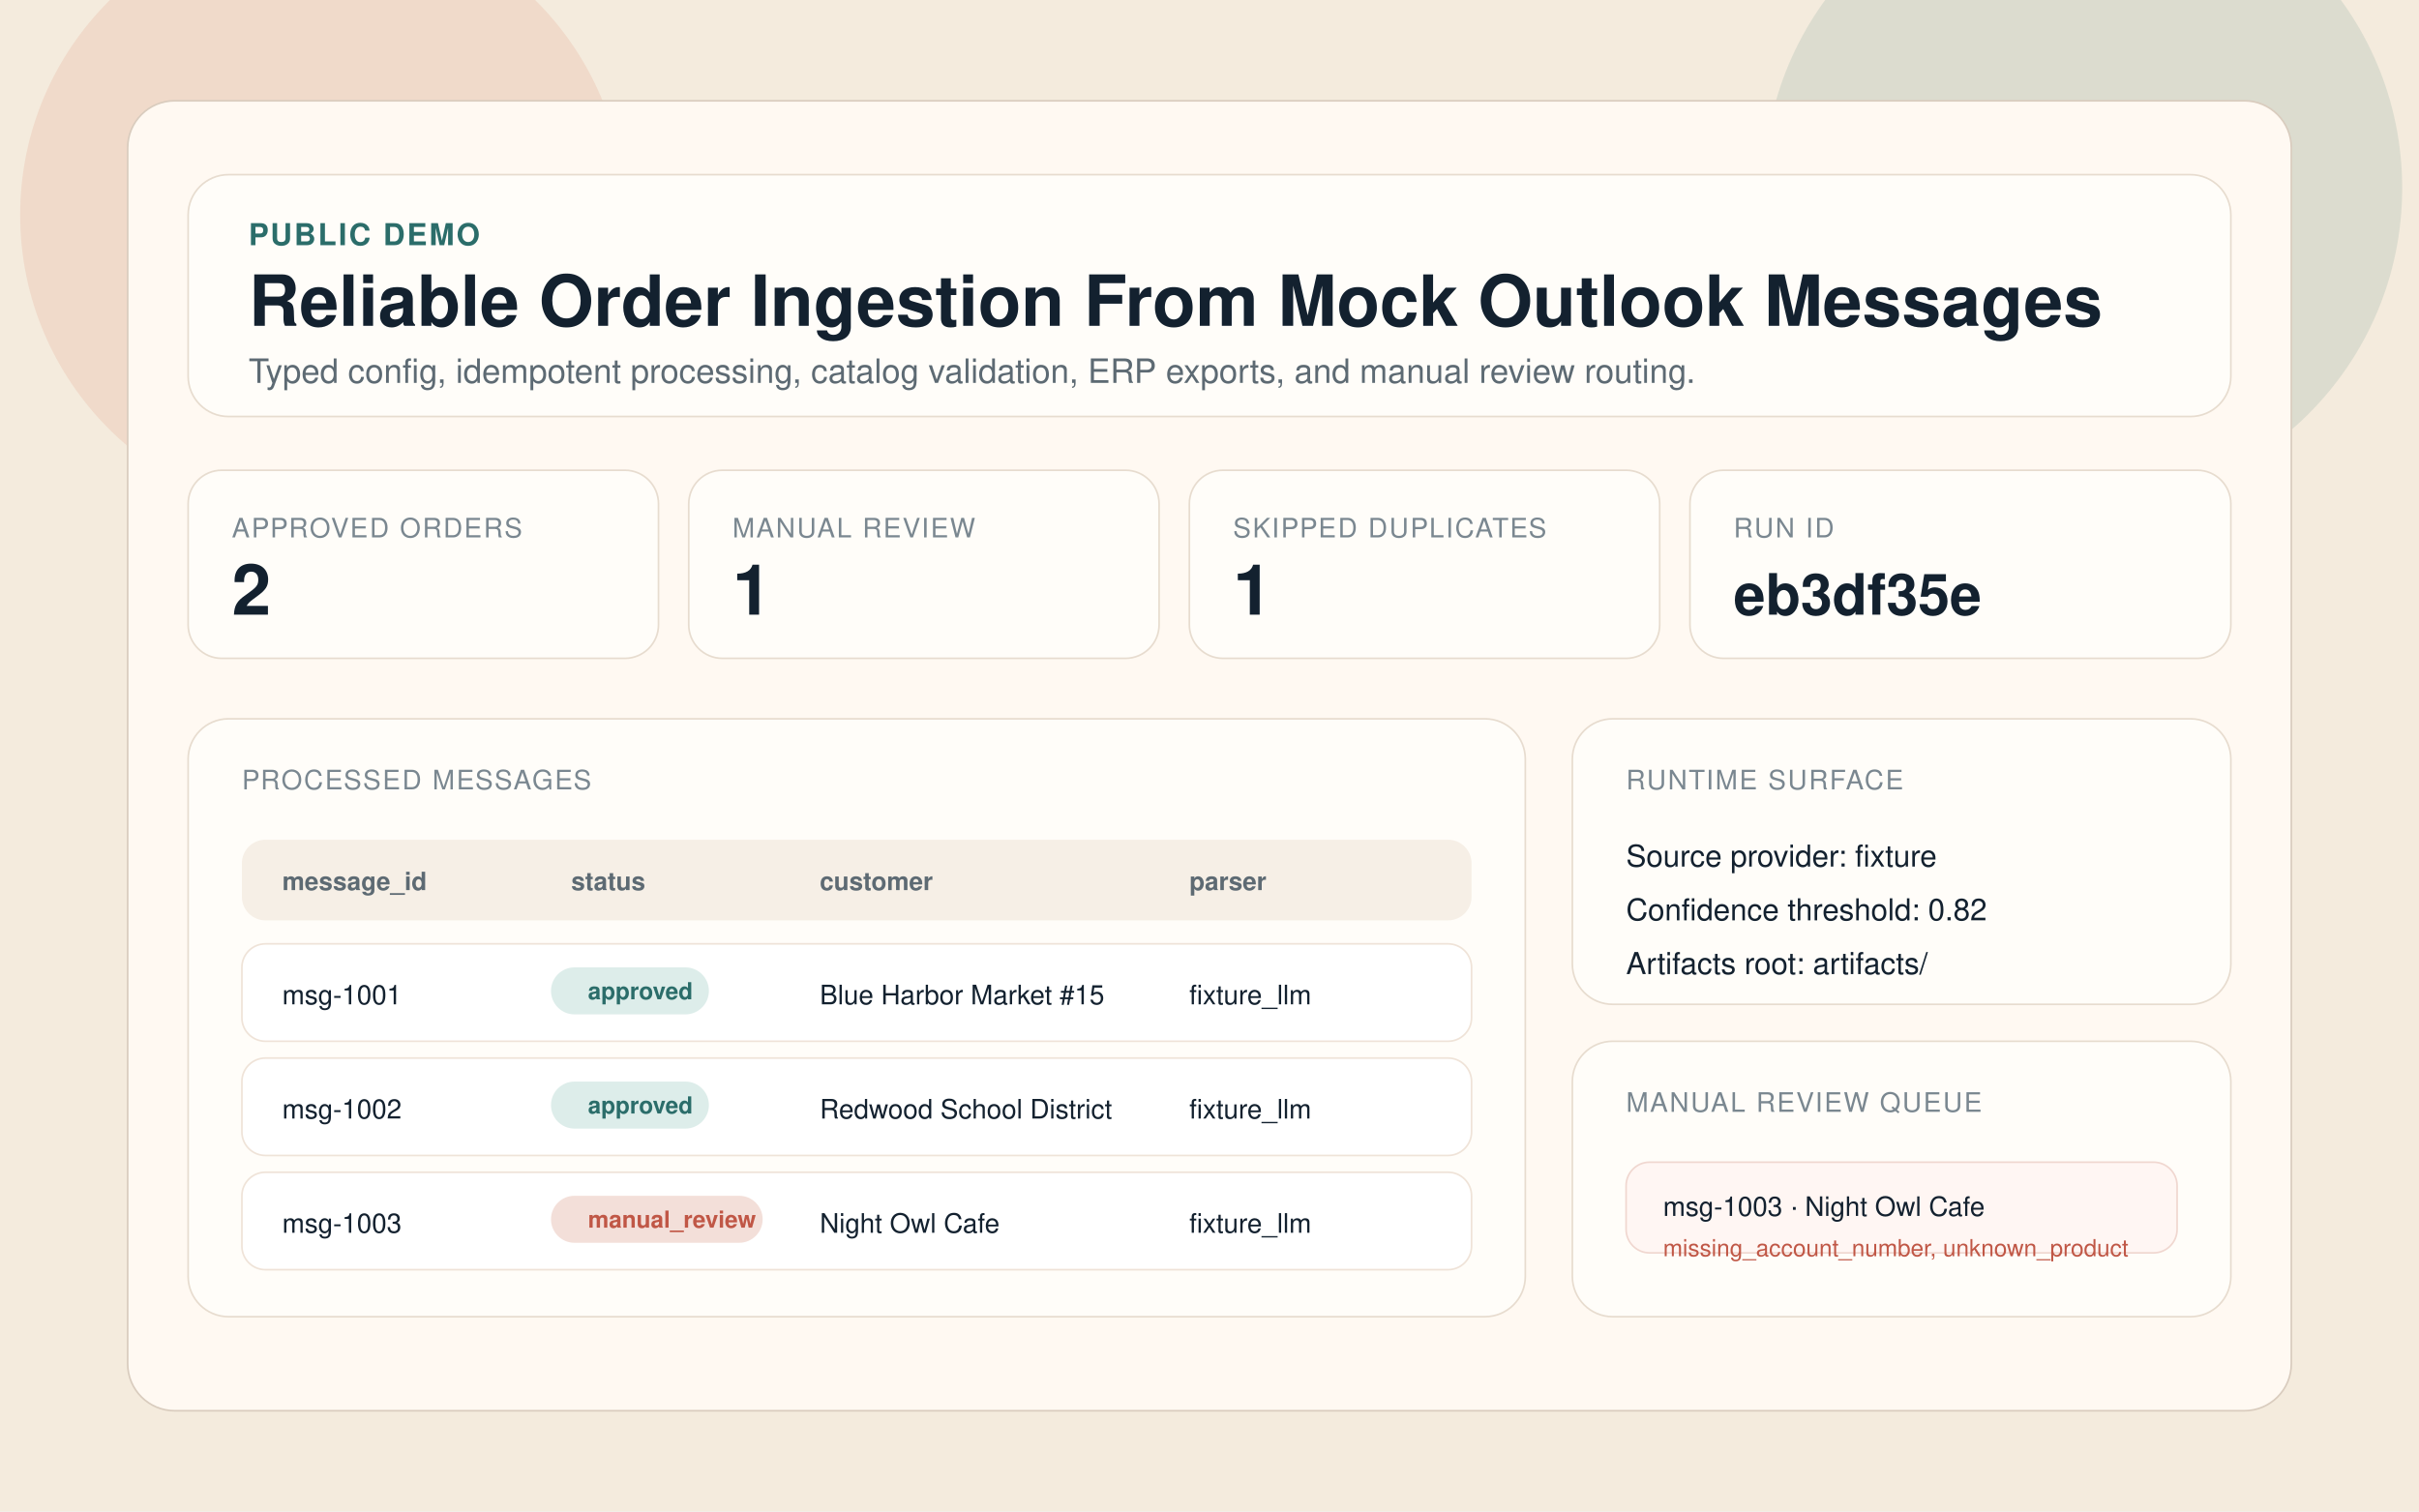
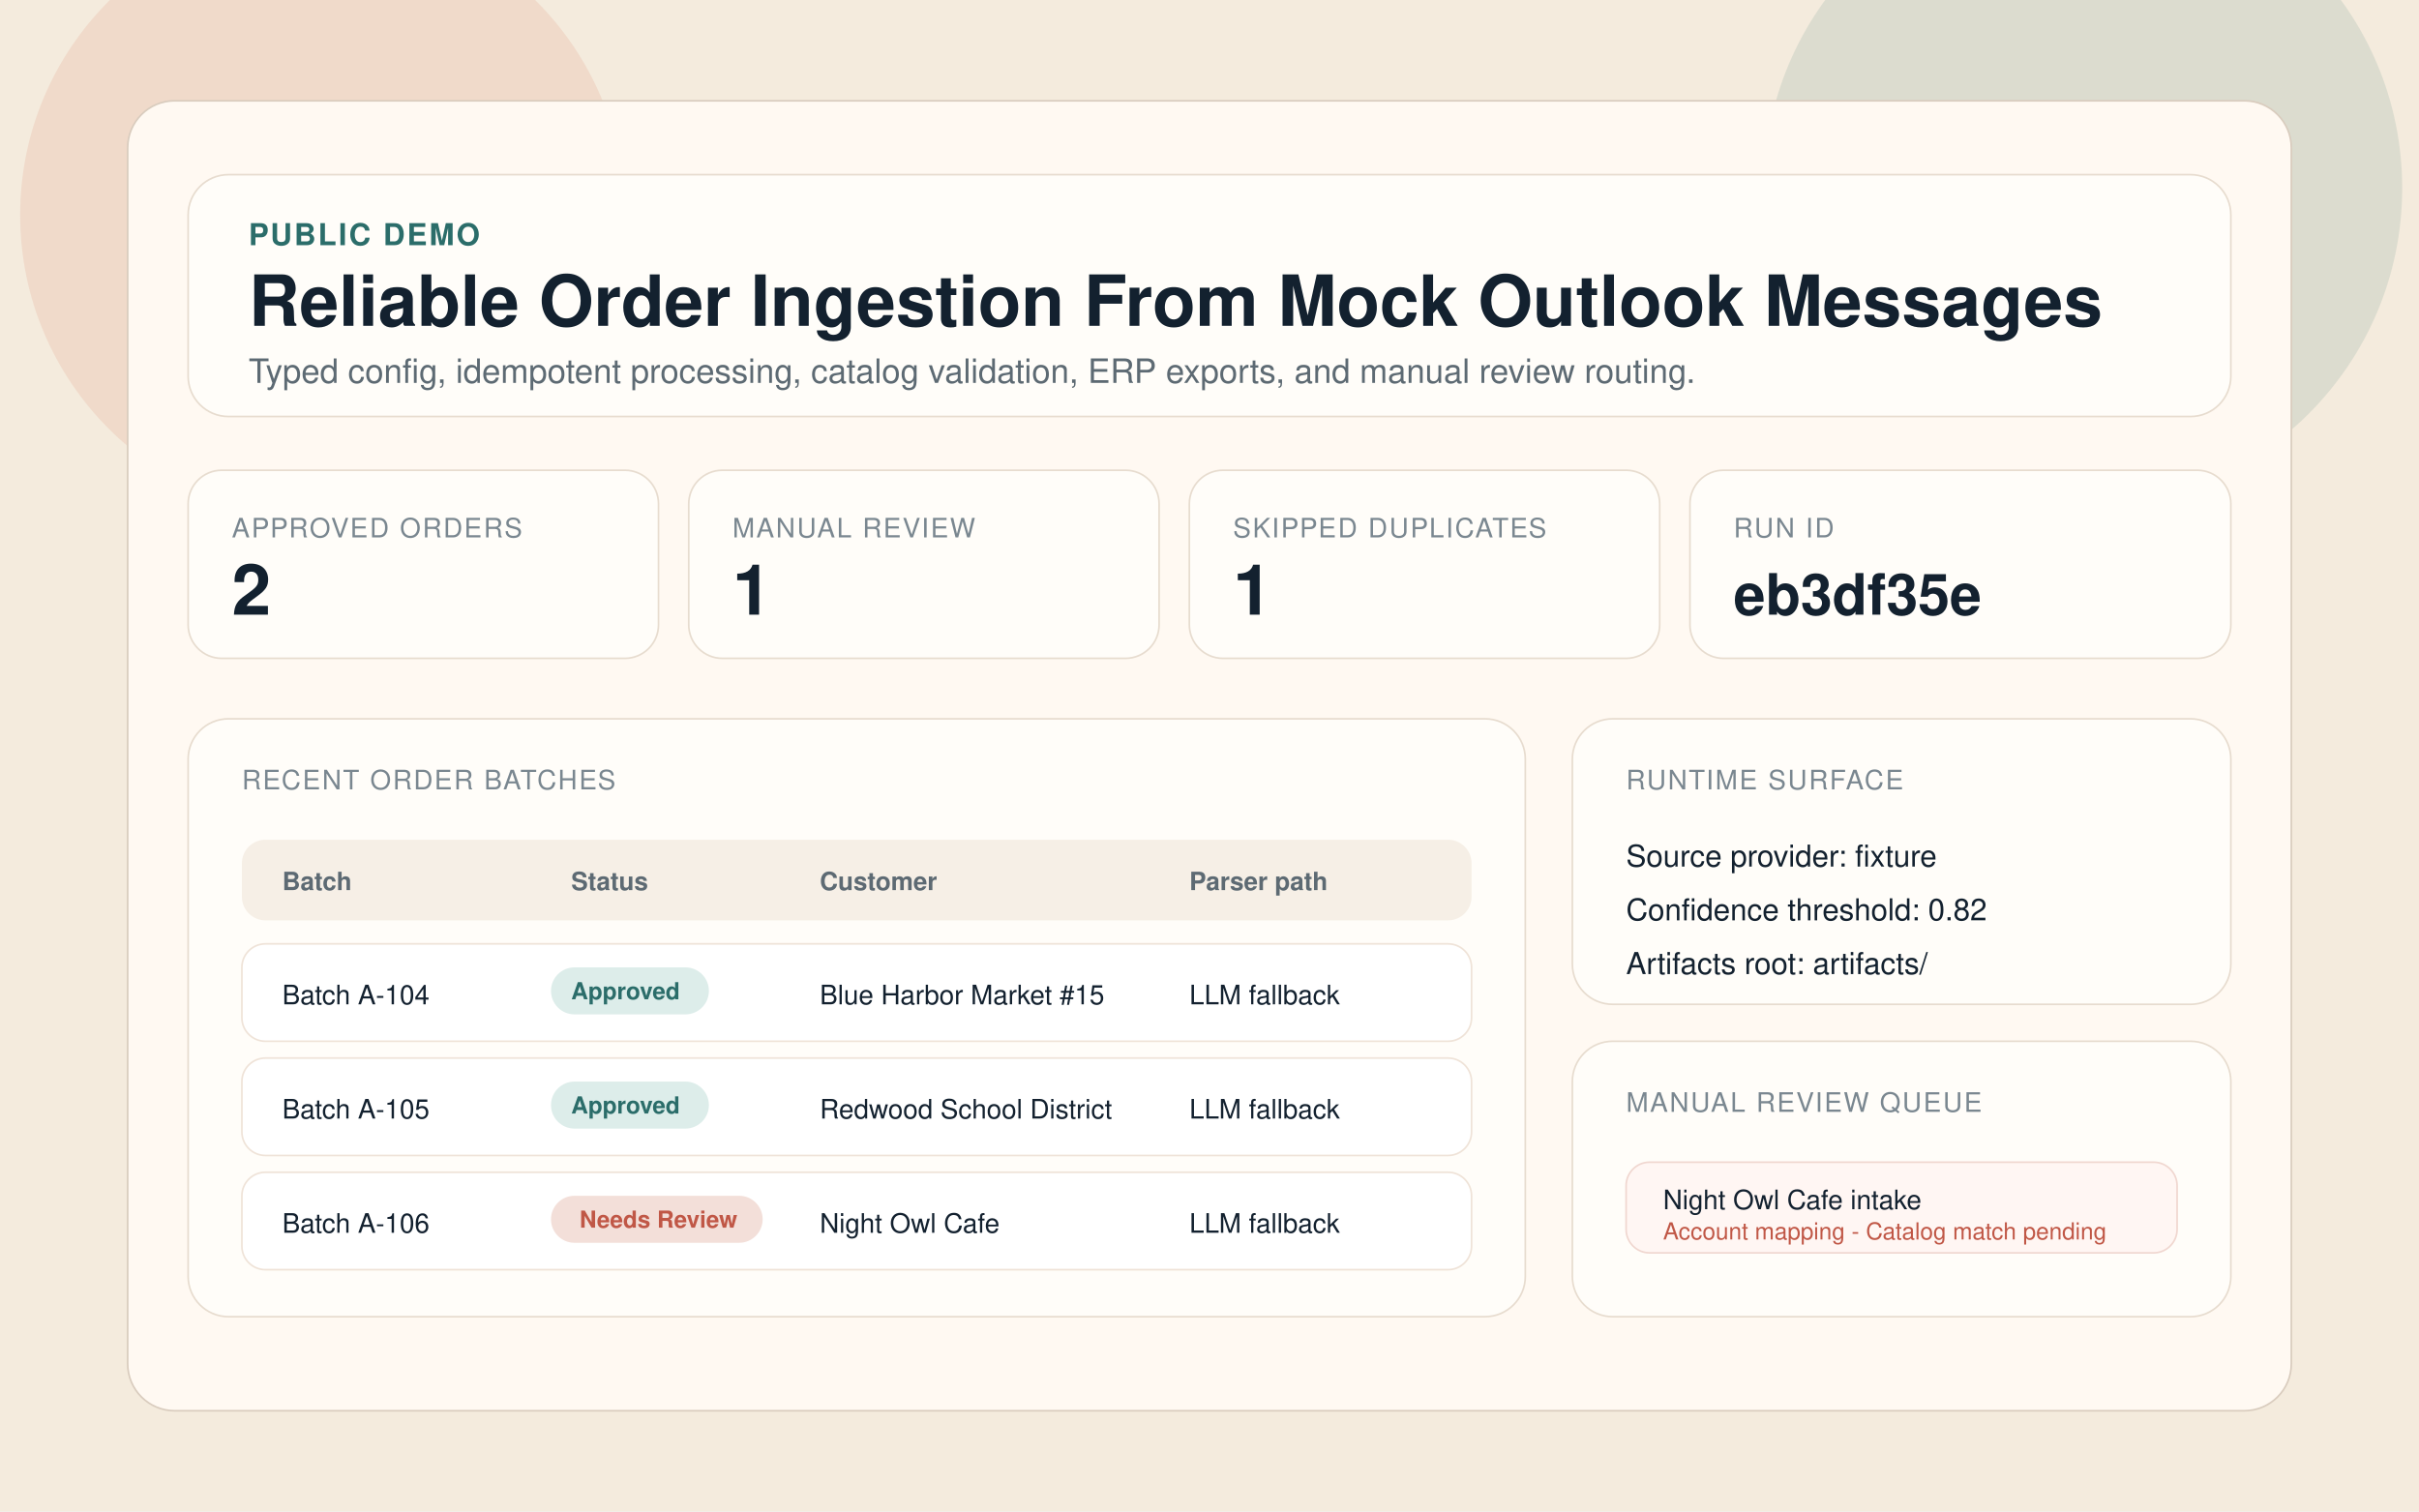
<svg xmlns="http://www.w3.org/2000/svg" width="1440" height="900" viewBox="0 0 1440 900" fill="none">
  <rect width="1440" height="900" fill="#F4EBDD" />
  <circle cx="192" cy="128" r="180" fill="#D97A5F" fill-opacity="0.15" />
  <circle cx="1240" cy="112" r="190" fill="#2B6D6A" fill-opacity="0.12" />
  <rect x="76" y="60" width="1288" height="780" rx="28" fill="#FFF9F2" stroke="#D9CCBE" />
  <rect x="112" y="104" width="1216" height="144" rx="24" fill="#FFFDF9" stroke="#E7DCCF" />
  <text x="148" y="146" fill="#2B6D6A" font-family="Avenir Next, Helvetica, Arial, sans-serif" font-size="18" font-weight="700" letter-spacing="1.2">PUBLIC DEMO</text>
  <text x="148" y="194" fill="#13212F" font-family="Avenir Next, Helvetica, Arial, sans-serif" font-size="42" font-weight="700">Reliable Order Ingestion From Mock Outlook Messages</text>
  <text x="148" y="228" fill="#5D6A73" font-family="Avenir Next, Helvetica, Arial, sans-serif" font-size="20">Typed config, idempotent processing, catalog validation, ERP exports, and manual review routing.</text>
  <rect x="112" y="280" width="280" height="112" rx="20" fill="#FFFDF9" stroke="#E7DCCF" />
  <rect x="410" y="280" width="280" height="112" rx="20" fill="#FFFDF9" stroke="#E7DCCF" />
  <rect x="708" y="280" width="280" height="112" rx="20" fill="#FFFDF9" stroke="#E7DCCF" />
  <rect x="1006" y="280" width="322" height="112" rx="20" fill="#FFFDF9" stroke="#E7DCCF" />
  <text x="138" y="320" fill="#7A8790" font-family="Avenir Next, Helvetica, Arial, sans-serif" font-size="16" letter-spacing="1">APPROVED ORDERS</text>
  <text x="138" y="366" fill="#13212F" font-family="Avenir Next, Helvetica, Arial, sans-serif" font-size="42" font-weight="700">2</text>
  <text x="436" y="320" fill="#7A8790" font-family="Avenir Next, Helvetica, Arial, sans-serif" font-size="16" letter-spacing="1">MANUAL REVIEW</text>
  <text x="436" y="366" fill="#13212F" font-family="Avenir Next, Helvetica, Arial, sans-serif" font-size="42" font-weight="700">1</text>
  <text x="734" y="320" fill="#7A8790" font-family="Avenir Next, Helvetica, Arial, sans-serif" font-size="16" letter-spacing="1">SKIPPED DUPLICATES</text>
  <text x="734" y="366" fill="#13212F" font-family="Avenir Next, Helvetica, Arial, sans-serif" font-size="42" font-weight="700">1</text>
  <text x="1032" y="320" fill="#7A8790" font-family="Avenir Next, Helvetica, Arial, sans-serif" font-size="16" letter-spacing="1">RUN ID</text>
  <text x="1032" y="366" fill="#13212F" font-family="Avenir Next, Helvetica, Arial, sans-serif" font-size="34" font-weight="700">eb3df35e</text>
  <rect x="112" y="428" width="796" height="356" rx="24" fill="#FFFDF9" stroke="#E7DCCF" />
-   <text x="144" y="470" fill="#7A8790" font-family="Avenir Next, Helvetica, Arial, sans-serif" font-size="16" letter-spacing="1">PROCESSED MESSAGES</text>
+   <text x="144" y="470" fill="#7A8790" font-family="Avenir Next, Helvetica, Arial, sans-serif" font-size="16" letter-spacing="1">RECENT ORDER BATCHES</text>
  <rect x="144" y="500" width="732" height="48" rx="14" fill="#F6EFE6" />
-   <text x="168" y="530" fill="#5D6A73" font-family="Avenir Next, Helvetica, Arial, sans-serif" font-size="15" font-weight="700">message_id</text>
-   <text x="340" y="530" fill="#5D6A73" font-family="Avenir Next, Helvetica, Arial, sans-serif" font-size="15" font-weight="700">status</text>
-   <text x="488" y="530" fill="#5D6A73" font-family="Avenir Next, Helvetica, Arial, sans-serif" font-size="15" font-weight="700">customer</text>
-   <text x="708" y="530" fill="#5D6A73" font-family="Avenir Next, Helvetica, Arial, sans-serif" font-size="15" font-weight="700">parser</text>
+   <text x="168" y="530" fill="#5D6A73" font-family="Avenir Next, Helvetica, Arial, sans-serif" font-size="15" font-weight="700">Batch</text>
+   <text x="340" y="530" fill="#5D6A73" font-family="Avenir Next, Helvetica, Arial, sans-serif" font-size="15" font-weight="700">Status</text>
+   <text x="488" y="530" fill="#5D6A73" font-family="Avenir Next, Helvetica, Arial, sans-serif" font-size="15" font-weight="700">Customer</text>
+   <text x="708" y="530" fill="#5D6A73" font-family="Avenir Next, Helvetica, Arial, sans-serif" font-size="15" font-weight="700">Parser path</text>
  <rect x="144" y="562" width="732" height="58" rx="14" fill="#FFFFFF" stroke="#EFE3D8" />
-   <text x="168" y="598" fill="#13212F" font-family="Avenir Next, Helvetica, Arial, sans-serif" font-size="16">msg-1001</text>
+   <text x="168" y="598" fill="#13212F" font-family="Avenir Next, Helvetica, Arial, sans-serif" font-size="16">Batch A-104</text>
  <rect x="328" y="576" width="94" height="28" rx="14" fill="#DDEDEA" />
-   <text x="350" y="595" fill="#2B6D6A" font-family="Avenir Next, Helvetica, Arial, sans-serif" font-size="14" font-weight="700">approved</text>
+   <text x="340" y="595" fill="#2B6D6A" font-family="Avenir Next, Helvetica, Arial, sans-serif" font-size="14" font-weight="700">Approved</text>
  <text x="488" y="598" fill="#13212F" font-family="Avenir Next, Helvetica, Arial, sans-serif" font-size="16">Blue Harbor Market #15</text>
-   <text x="708" y="598" fill="#13212F" font-family="Avenir Next, Helvetica, Arial, sans-serif" font-size="16">fixture_llm</text>
+   <text x="708" y="598" fill="#13212F" font-family="Avenir Next, Helvetica, Arial, sans-serif" font-size="16">LLM fallback</text>
  <rect x="144" y="630" width="732" height="58" rx="14" fill="#FFFFFF" stroke="#EFE3D8" />
-   <text x="168" y="666" fill="#13212F" font-family="Avenir Next, Helvetica, Arial, sans-serif" font-size="16">msg-1002</text>
+   <text x="168" y="666" fill="#13212F" font-family="Avenir Next, Helvetica, Arial, sans-serif" font-size="16">Batch A-105</text>
  <rect x="328" y="644" width="94" height="28" rx="14" fill="#DDEDEA" />
-   <text x="350" y="663" fill="#2B6D6A" font-family="Avenir Next, Helvetica, Arial, sans-serif" font-size="14" font-weight="700">approved</text>
+   <text x="340" y="663" fill="#2B6D6A" font-family="Avenir Next, Helvetica, Arial, sans-serif" font-size="14" font-weight="700">Approved</text>
  <text x="488" y="666" fill="#13212F" font-family="Avenir Next, Helvetica, Arial, sans-serif" font-size="16">Redwood School District</text>
-   <text x="708" y="666" fill="#13212F" font-family="Avenir Next, Helvetica, Arial, sans-serif" font-size="16">fixture_llm</text>
+   <text x="708" y="666" fill="#13212F" font-family="Avenir Next, Helvetica, Arial, sans-serif" font-size="16">LLM fallback</text>
  <rect x="144" y="698" width="732" height="58" rx="14" fill="#FFFFFF" stroke="#EFE3D8" />
-   <text x="168" y="734" fill="#13212F" font-family="Avenir Next, Helvetica, Arial, sans-serif" font-size="16">msg-1003</text>
+   <text x="168" y="734" fill="#13212F" font-family="Avenir Next, Helvetica, Arial, sans-serif" font-size="16">Batch A-106</text>
  <rect x="328" y="712" width="126" height="28" rx="14" fill="#F3DFD9" />
-   <text x="350" y="731" fill="#C05746" font-family="Avenir Next, Helvetica, Arial, sans-serif" font-size="14" font-weight="700">manual_review</text>
+   <text x="345" y="731" fill="#C05746" font-family="Avenir Next, Helvetica, Arial, sans-serif" font-size="14" font-weight="700">Needs Review</text>
  <text x="488" y="734" fill="#13212F" font-family="Avenir Next, Helvetica, Arial, sans-serif" font-size="16">Night Owl Cafe</text>
-   <text x="708" y="734" fill="#13212F" font-family="Avenir Next, Helvetica, Arial, sans-serif" font-size="16">fixture_llm</text>
+   <text x="708" y="734" fill="#13212F" font-family="Avenir Next, Helvetica, Arial, sans-serif" font-size="16">LLM fallback</text>
  <rect x="936" y="428" width="392" height="170" rx="24" fill="#FFFDF9" stroke="#E7DCCF" />
  <text x="968" y="470" fill="#7A8790" font-family="Avenir Next, Helvetica, Arial, sans-serif" font-size="16" letter-spacing="1">RUNTIME SURFACE</text>
  <text x="968" y="516" fill="#13212F" font-family="Avenir Next, Helvetica, Arial, sans-serif" font-size="18">Source provider: fixture</text>
  <text x="968" y="548" fill="#13212F" font-family="Avenir Next, Helvetica, Arial, sans-serif" font-size="18">Confidence threshold: 0.82</text>
  <text x="968" y="580" fill="#13212F" font-family="Avenir Next, Helvetica, Arial, sans-serif" font-size="18">Artifacts root: artifacts/</text>
  <rect x="936" y="620" width="392" height="164" rx="24" fill="#FFFDF9" stroke="#E7DCCF" />
  <text x="968" y="662" fill="#7A8790" font-family="Avenir Next, Helvetica, Arial, sans-serif" font-size="16" letter-spacing="1">MANUAL REVIEW QUEUE</text>
  <rect x="968" y="692" width="328" height="54" rx="14" fill="#FFF6F3" stroke="#F0D7D0" />
-   <text x="990" y="724" fill="#13212F" font-family="Avenir Next, Helvetica, Arial, sans-serif" font-size="16">msg-1003 · Night Owl Cafe</text>
-   <text x="990" y="748" fill="#C05746" font-family="Avenir Next, Helvetica, Arial, sans-serif" font-size="14">missing_account_number, unknown_product</text>
+   <text x="990" y="720" fill="#13212F" font-family="Avenir Next, Helvetica, Arial, sans-serif" font-size="16">Night Owl Cafe intake</text>
+   <text x="990" y="738" fill="#C05746" font-family="Avenir Next, Helvetica, Arial, sans-serif" font-size="14">Account mapping - Catalog match pending</text>
</svg>
